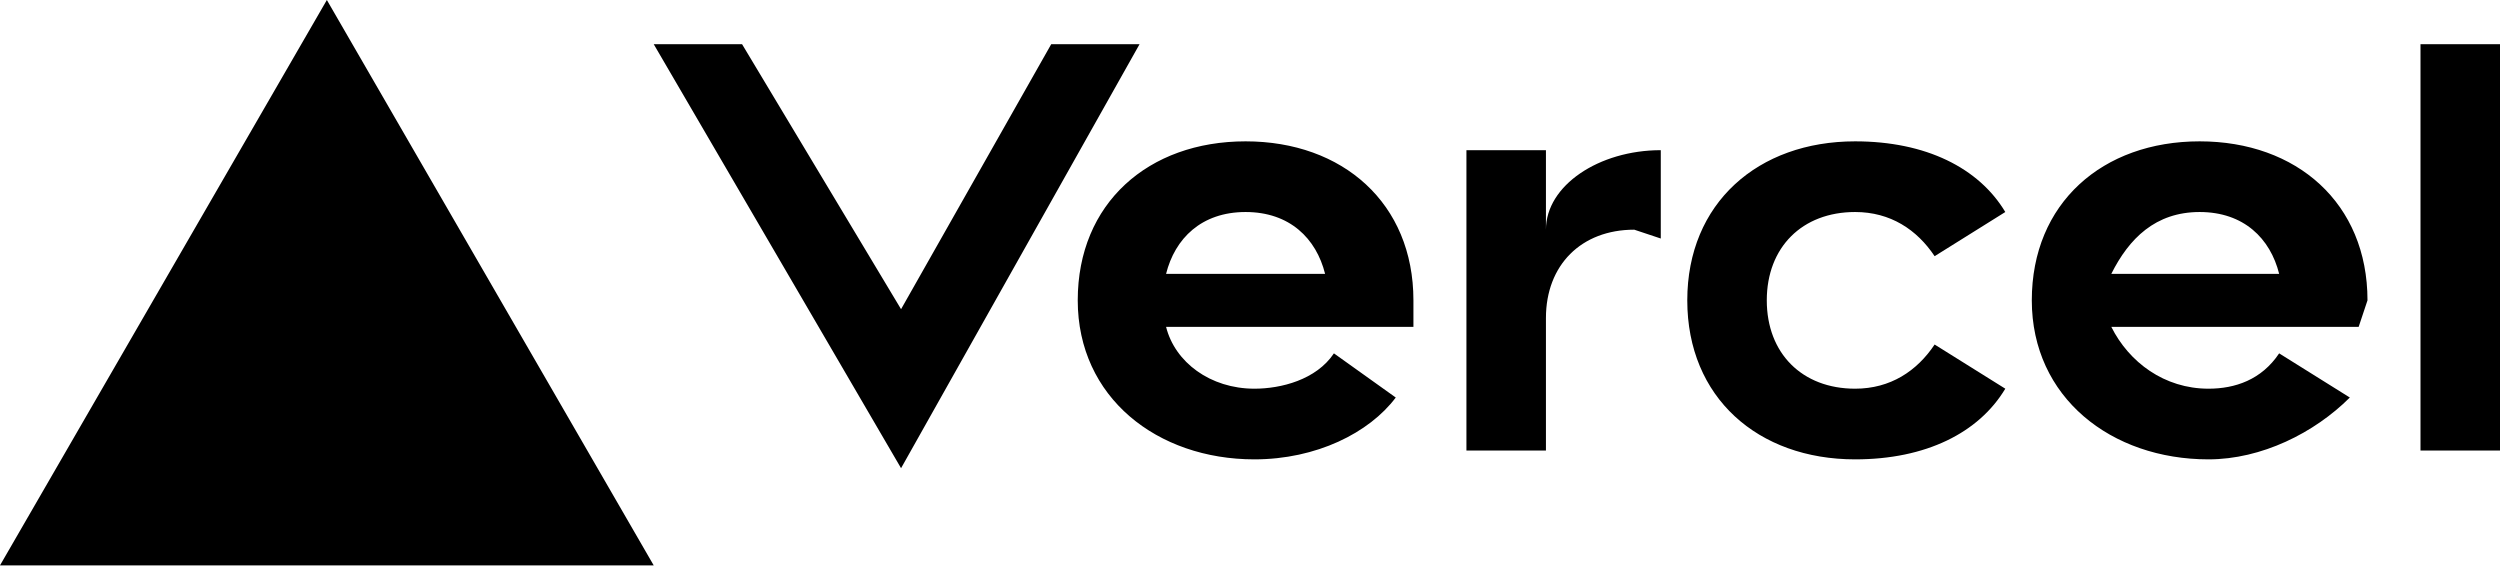
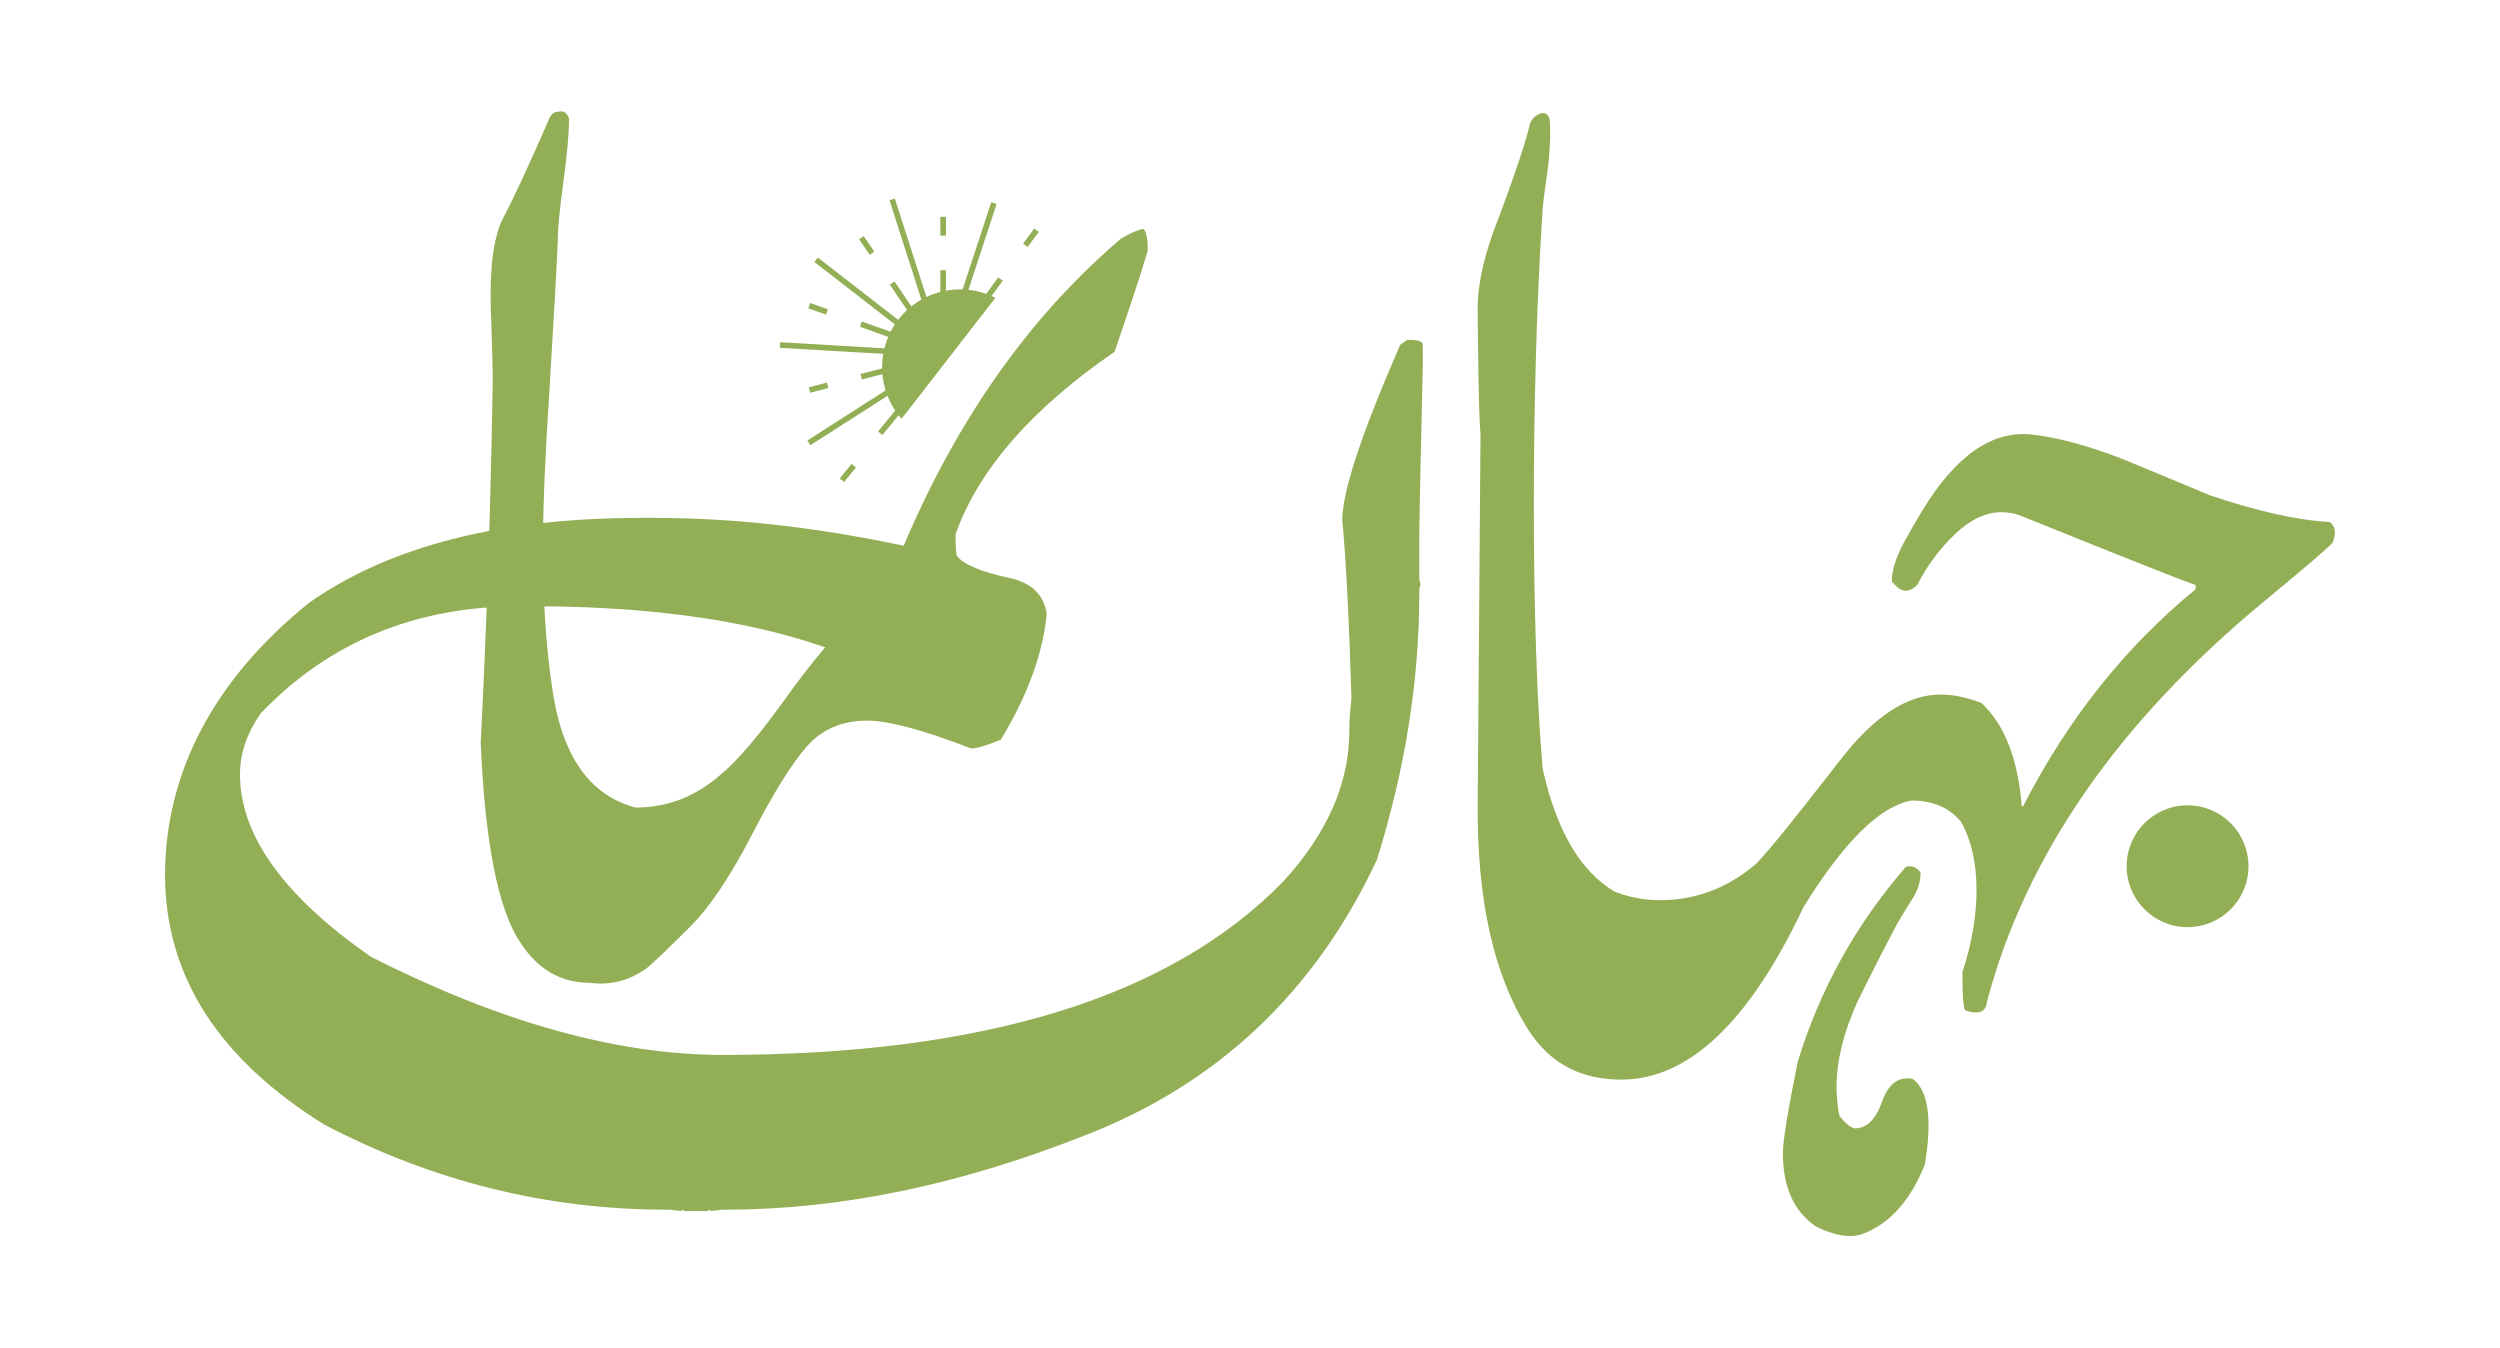
- <svg xmlns="http://www.w3.org/2000/svg" fill="none" viewBox="0 0 283 64">
-   <path fill="black" d="M141 16c-11 0-19 7-19 18s9 18 20 18c7 0 13-3 16-7l-7-5c-2 3-6 4-9 4-5 0-9-3-10-7h28v-3c0-11-8-18-19-18zm-9 15c1-4 4-7 9-7s8 3 9 7h-18zm117-15c-11 0-19 7-19 18s9 18 20 18c6 0 12-3 16-7l-8-5c-2 3-5 4-8 4-5 0-9-3-11-7h28l1-3c0-11-8-18-19-18zm-10 15c2-4 5-7 10-7s8 3 9 7h-19zm-39 3c0 6 4 10 10 10 4 0 7-2 9-5l8 5c-3 5-9 8-17 8-11 0-19-7-19-18s8-18 19-18c8 0 14 3 17 8l-8 5c-2-3-5-5-9-5-6 0-10 4-10 10zm83-29v46h-9V5h9zM37 0l37 64H0L37 0zm92 5-27 48L74 5h10l18 30 17-30h10zm59 12v10l-3-1c-6 0-10 4-10 10v15h-9V17h9v9c0-5 6-9 13-9z" />
+ <svg xmlns="http://www.w3.org/2000/svg" id="Layer_1" data-name="Layer 1" viewBox="0 0 1330.38 717.02">
+   <defs>
+     <style>
+       .cls-1 {
+         stroke-dasharray: 0 0 18.43 18.43;
+       }
+ 
+       .cls-1, .cls-2, .cls-3, .cls-4 {
+         fill: none;
+         stroke: #93af56;
+         stroke-miterlimit: 10;
+         stroke-width: 3px;
+       }
+ 
+       .cls-2 {
+         stroke-dasharray: 0 0 19.18 19.18;
+       }
+ 
+       .cls-5 {
+         fill: #93af56;
+       }
+ 
+       .cls-4 {
+         stroke-dasharray: 0 0 22.29 22.29;
+       }
+     </style>
+   </defs>
+   <path class="cls-5" d="m748.87,180.85h2.63c3.76.25,5.64,1.13,5.64,2.63v11.66c-1.26,53.9-1.88,83.73-1.88,89.49v22.56c0,1.5.25,2.76.75,3.76-.5,1-.75,2.26-.75,3.76v1.5c0,46.13-7.52,93.25-22.56,141.38-33.09,70.69-85.23,119.69-156.42,147.02-66.18,26.07-129.48,39.11-189.89,39.11h-1.88l-6.39.75v-.75l-1.88.75h-11.66c-.75,0-1.13-.25-1.13-.75-.51,0-.75.25-.75.75l-6.39-.75h-1.88c-63.42,0-123.96-15.04-181.61-45.12-56.65-35.09-84.98-79.46-84.98-133.11s25.57-103.65,76.71-144.77c42.86-30.08,101.64-45.12,176.35-45.12h7.52c50.89,0,105.03,7.27,162.44,21.81v.75c-24.82,36.6-38.61,55.9-41.36,57.91h-2.63c-45.38-22.31-106.92-33.47-184.62-33.47h-5.26c-55.9,0-102.03,19.05-138.37,57.15-7.27,10.53-10.91,21.31-10.91,32.34,0,32.34,23.18,64.67,69.56,97.01,68.68,34.85,131.1,52.27,187.25,52.27,138.87,0,238.27-30.7,298.18-92.12,23.56-25.57,35.35-52.39,35.35-80.47,0-5.01.38-10.78,1.13-17.3-1.25-41.86-2.88-73.45-4.89-94.75,0-15.04,10.27-46.12,30.83-93.25l3.76-2.63Z" />
+   <path class="cls-5" d="m786.36,426.76l1.5-196.65c-1-4.51-1.52-61.16-1.52-66.18,0-13.54,3.88-29.95,11.66-49.26,9.02-24.31,14.41-40.61,16.17-48.88,1-2.5,2.75-4.26,5.26-5.26,2.5-1,4.26,0,5.26,3.01.5,6.27.25,14.29-.75,24.06-2.01,14.29-3.01,22.19-3.01,23.69-6.27,93.5-6.25,227.36.02,297.8,7.27,32.84,20.05,54.65,38.35,65.43,7.77,3.01,15.79,4.51,24.07,4.51,18.55,0,35.22-6.14,50.01-18.43,3.51-2.5,18.67-21.06,45.5-55.65,18.05-23.56,35.97-35.35,53.77-35.35,6.77,0,14.03,1.5,21.81,4.51,12.28,11.53,19.42,29.83,21.43,54.9h.75c23.56-46.12,54.15-84.6,91.75-115.44v-2.26c-4.27-1.25-35.6-13.66-94-37.23-3.01-1-6.15-1.5-9.4-1.5-8.27,0-16.49,3.89-24.63,11.66-8.15,7.77-14.85,16.8-20.12,27.07-3.01,3.01-6.02,3.76-9.03,2.26-1-.5-2.51-1.88-4.51-4.14,0-5.51,2-12.15,6.02-19.93,3.01-5.51,6.39-11.4,10.15-17.67,17.8-29.33,37.23-42.87,58.28-40.61,13.54,1.5,29.45,5.77,47.75,12.78,30.33,12.54,46,19.05,47,19.55,25.32,8.52,46.63,13.29,63.92,14.29,3.01,2.26,3.51,5.89,1.5,10.9-1.5,2.01-13.79,12.54-36.85,31.59-77.46,64.17-126.47,134.99-147.02,212.45-.51,5.77-4.39,7.4-11.66,4.89-1.01-1-1.5-7.77-1.5-20.3,5.01-15.29,7.52-29.83,7.52-43.62,0-14.54-2.76-26.7-8.27-36.47-6.27-7.52-15.04-11.28-26.32-11.28-16.8,3.01-35.97,21.94-57.53,56.78-28.83,61.17-61.17,91.75-97.01,91.75-21.56,0-37.98-8.77-49.26-26.32-18.55-29.08-27.58-69.56-27.07-121.45Zm235.7,37.59c0,4.77-1.45,9.4-4.32,13.91-2.88,4.51-5.58,8.9-8.08,13.16-7.27,13.78-14.42,27.82-21.43,42.11-7.27,16.29-10.91,31.21-10.91,44.75,0,5.01.5,10.15,1.5,15.42,3.01,4.01,5.76,6.26,8.27,6.77,6.26,0,11.09-4.76,14.48-14.29,3.39-9.53,8.84-13.54,16.36-12.03,8.27,6.26,10.4,21.43,6.39,45.5-7.77,19.55-19.05,31.96-33.84,37.23-6.27,2-14.29.62-24.06-4.14-11.79-8.02-17.67-21.06-17.67-39.11,0-6.27,2.63-22.44,7.9-48.51,11.78-38.61,30.96-73.19,57.53-103.78,3.01-1,5.64,0,7.9,3.01Zm174.48-3.38c0,17.9-14.51,32.42-32.42,32.42s-32.42-14.51-32.42-32.42,14.51-32.42,32.42-32.42,32.42,14.51,32.42,32.42Z" />
+   <g>
+     <path class="cls-5" d="m302.82,63.13c0,7.77-1,18.99-3.01,33.65-2.01,14.66-3.01,25.26-3.01,31.77-.51,13.04-2.01,39.99-4.51,80.84-2.26,34.09-3.38,61.67-3.38,82.72,0,27.07,1.63,51.64,4.89,73.7,5.01,36.1,19.8,57.41,44.37,63.92,17.04,0,32.21-5.89,45.5-17.67,8.77-7.27,19.86-20.24,33.28-38.92,13.41-18.67,23.88-31.4,31.4-38.17,4.76-3.51,11.53-7.9,20.3-13.16,29.58-82.47,72.2-147.4,127.84-194.77,5.01-3.01,9.03-4.76,12.03-5.26,1.5,1.5,2.26,5.39,2.26,11.66-3.51,11.79-9.4,29.71-17.67,53.77-44.12,30.33-72.32,62.67-84.6,97.01,0,6.77.25,10.66.75,11.66,3.51,4.51,12.78,8.4,27.82,11.66,11.78,2.51,18.43,8.9,19.93,19.18-2.01,21.06-10.15,43.37-24.44,66.93-8.78,3.51-14.16,5.02-16.17,4.51-25.32-9.78-43.62-14.67-54.9-14.67-13.29,0-23.94,4.51-31.96,13.54-8.03,9.03-17.8,24.69-29.33,47-11.53,22.31-22.44,38.61-32.71,48.88-12.78,12.79-20.68,20.31-23.69,22.56-9.28,6.52-19.31,9.02-30.08,7.52-15.29,0-27.58-7.15-36.85-21.43-11.79-17.54-18.8-53.02-21.06-106.41,3.25-64.17,5.39-128.6,6.39-193.27,0-5.01-.25-14.79-.75-29.33-.51-11.78-.51-21.06,0-27.82.5-10.28,2.26-19.18,5.26-26.7,6.26-11.78,14.79-30.08,25.57-54.9,1-2.5,2.76-3.76,5.26-3.76,2.5-.5,4.26.75,5.26,3.76Z" />
+     <g>
+       <path class="cls-5" d="m529.68,158.5l-49.91,64.38c-12.95-14.63-14.09-36.84-1.69-52.84,12.41-16.01,34.21-20.44,51.6-11.54Z" />
+       <line class="cls-3" x1="434.31" y1="138.26" x2="501.9" y2="190.66" />
+       <g>
+         <line class="cls-3" x1="458.39" y1="126.47" x2="464" y2="134.75" />
+         <line class="cls-2" x1="474.77" y1="150.63" x2="490.91" y2="174.44" />
+         <line class="cls-3" x1="496.29" y1="182.38" x2="501.9" y2="190.66" />
+       </g>
+       <line class="cls-3" x1="474.78" y1="106.13" x2="501.9" y2="190.66" />
+       <line class="cls-3" x1="528.93" y1="108.07" x2="501.81" y2="190.62" />
+       <g>
+         <line class="cls-3" x1="501.9" y1="115.38" x2="501.9" y2="125.38" />
+         <line class="cls-1" x1="501.9" y1="143.8" x2="501.9" y2="171.44" />
+         <line class="cls-3" x1="501.9" y1="180.66" x2="501.9" y2="190.66" />
+       </g>
+       <g>
+         <line class="cls-3" x1="430.66" y1="162.65" x2="440.07" y2="166.02" />
+         <line class="cls-2" x1="458.13" y1="172.49" x2="485.21" y2="182.19" />
+         <line class="cls-3" x1="494.24" y1="185.42" x2="503.66" y2="188.79" />
+       </g>
+       <line class="cls-3" x1="415.04" y1="183.6" x2="503.66" y2="188.79" />
+       <line class="cls-3" x1="430.47" y1="235.64" x2="503.66" y2="188.79" />
+       <g>
+         <line class="cls-3" x1="430.76" y1="207.56" x2="440.44" y2="205.06" />
+         <line class="cls-1" x1="458.29" y1="200.47" x2="485.05" y2="193.58" />
+         <line class="cls-3" x1="493.97" y1="191.28" x2="503.66" y2="188.79" />
+       </g>
+       <g>
+         <line class="cls-3" x1="448.02" y1="255.56" x2="454.34" y2="247.82" />
+         <line class="cls-4" x1="468.43" y1="230.55" x2="489.57" y2="204.65" />
+         <line class="cls-3" x1="496.61" y1="196.02" x2="502.94" y2="188.27" />
+       </g>
+       <g>
+         <line class="cls-3" x1="551.58" y1="122.49" x2="545.65" y2="130.54" />
+         <line class="cls-4" x1="532.44" y1="148.49" x2="512.63" y2="175.42" />
+         <line class="cls-3" x1="506.03" y1="184.39" x2="500.1" y2="192.45" />
+       </g>
+     </g>
+   </g>
</svg>
